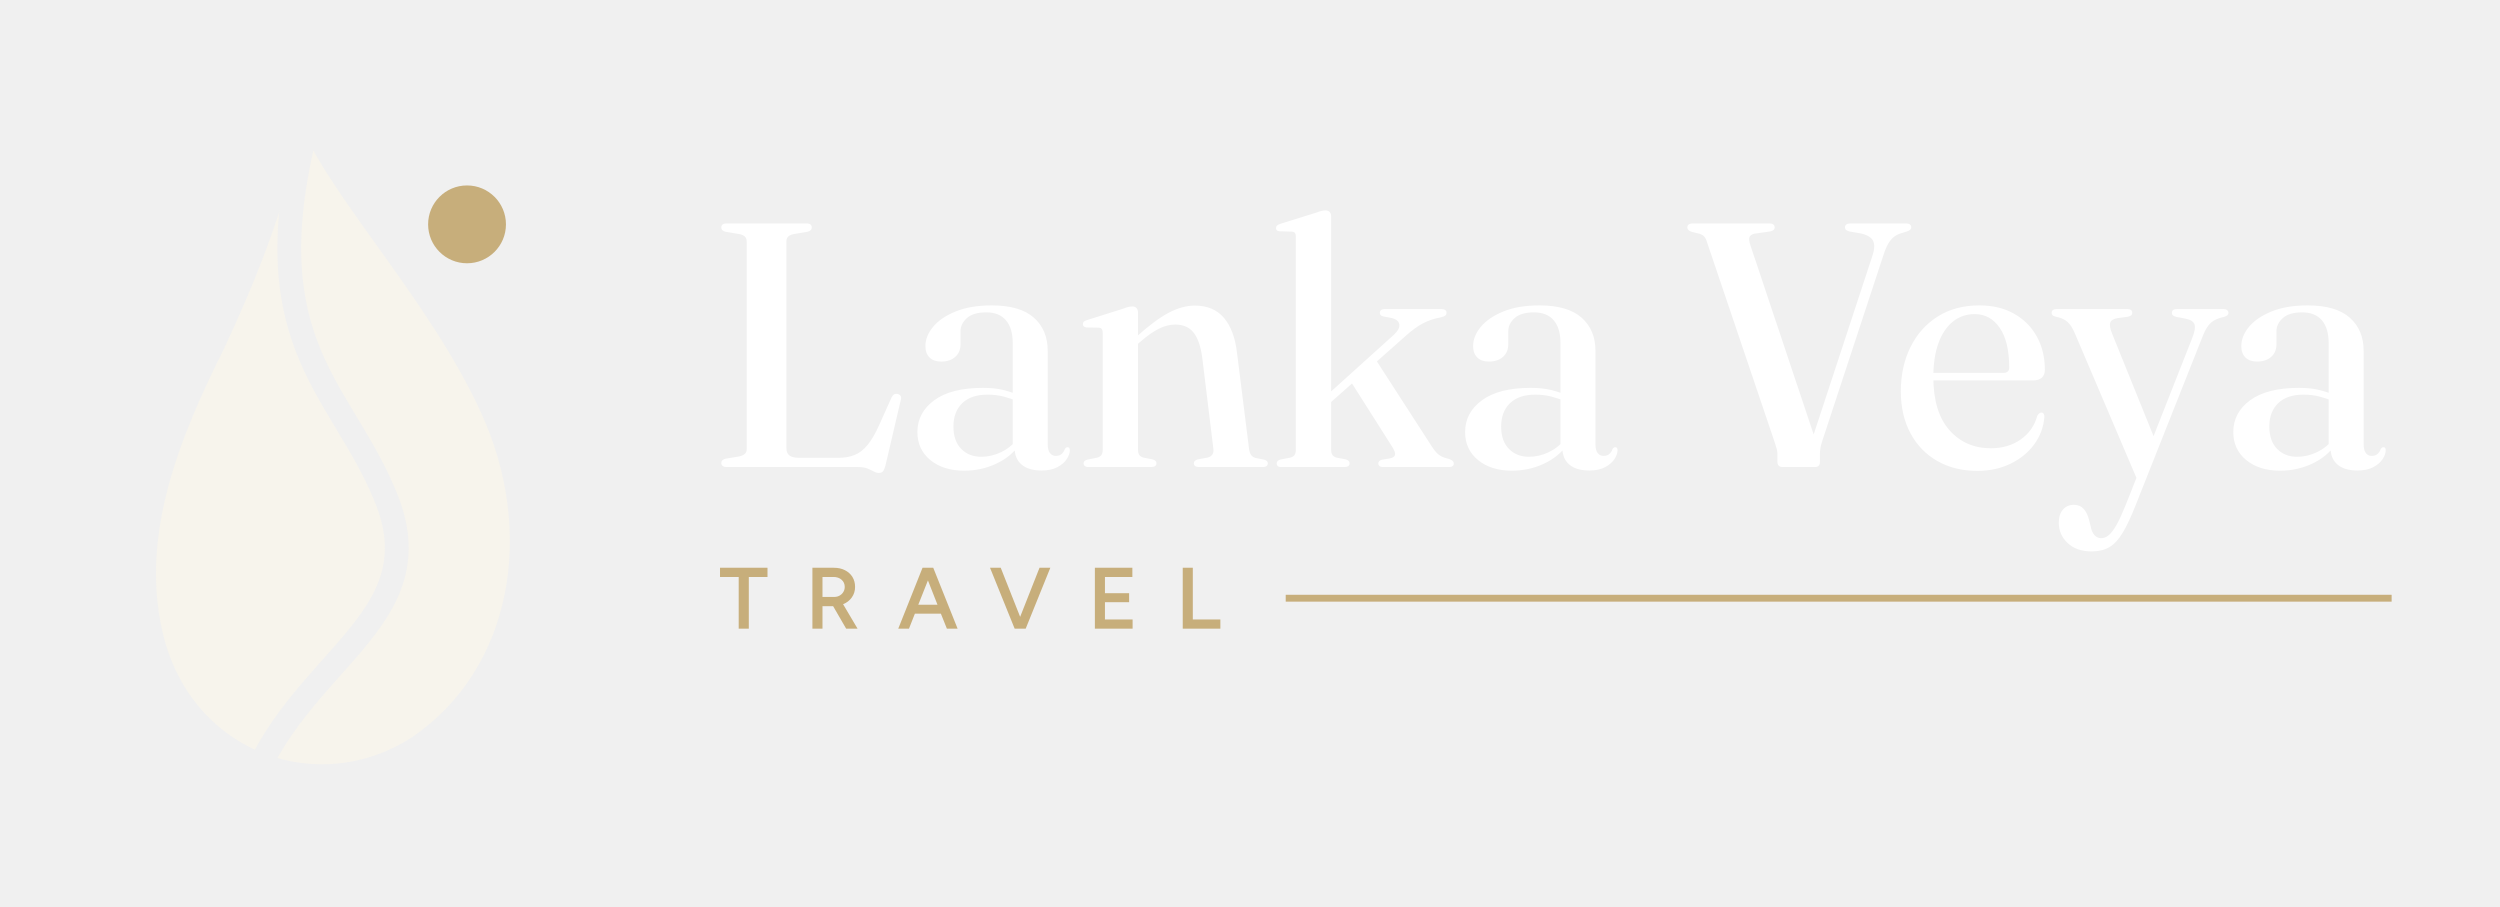
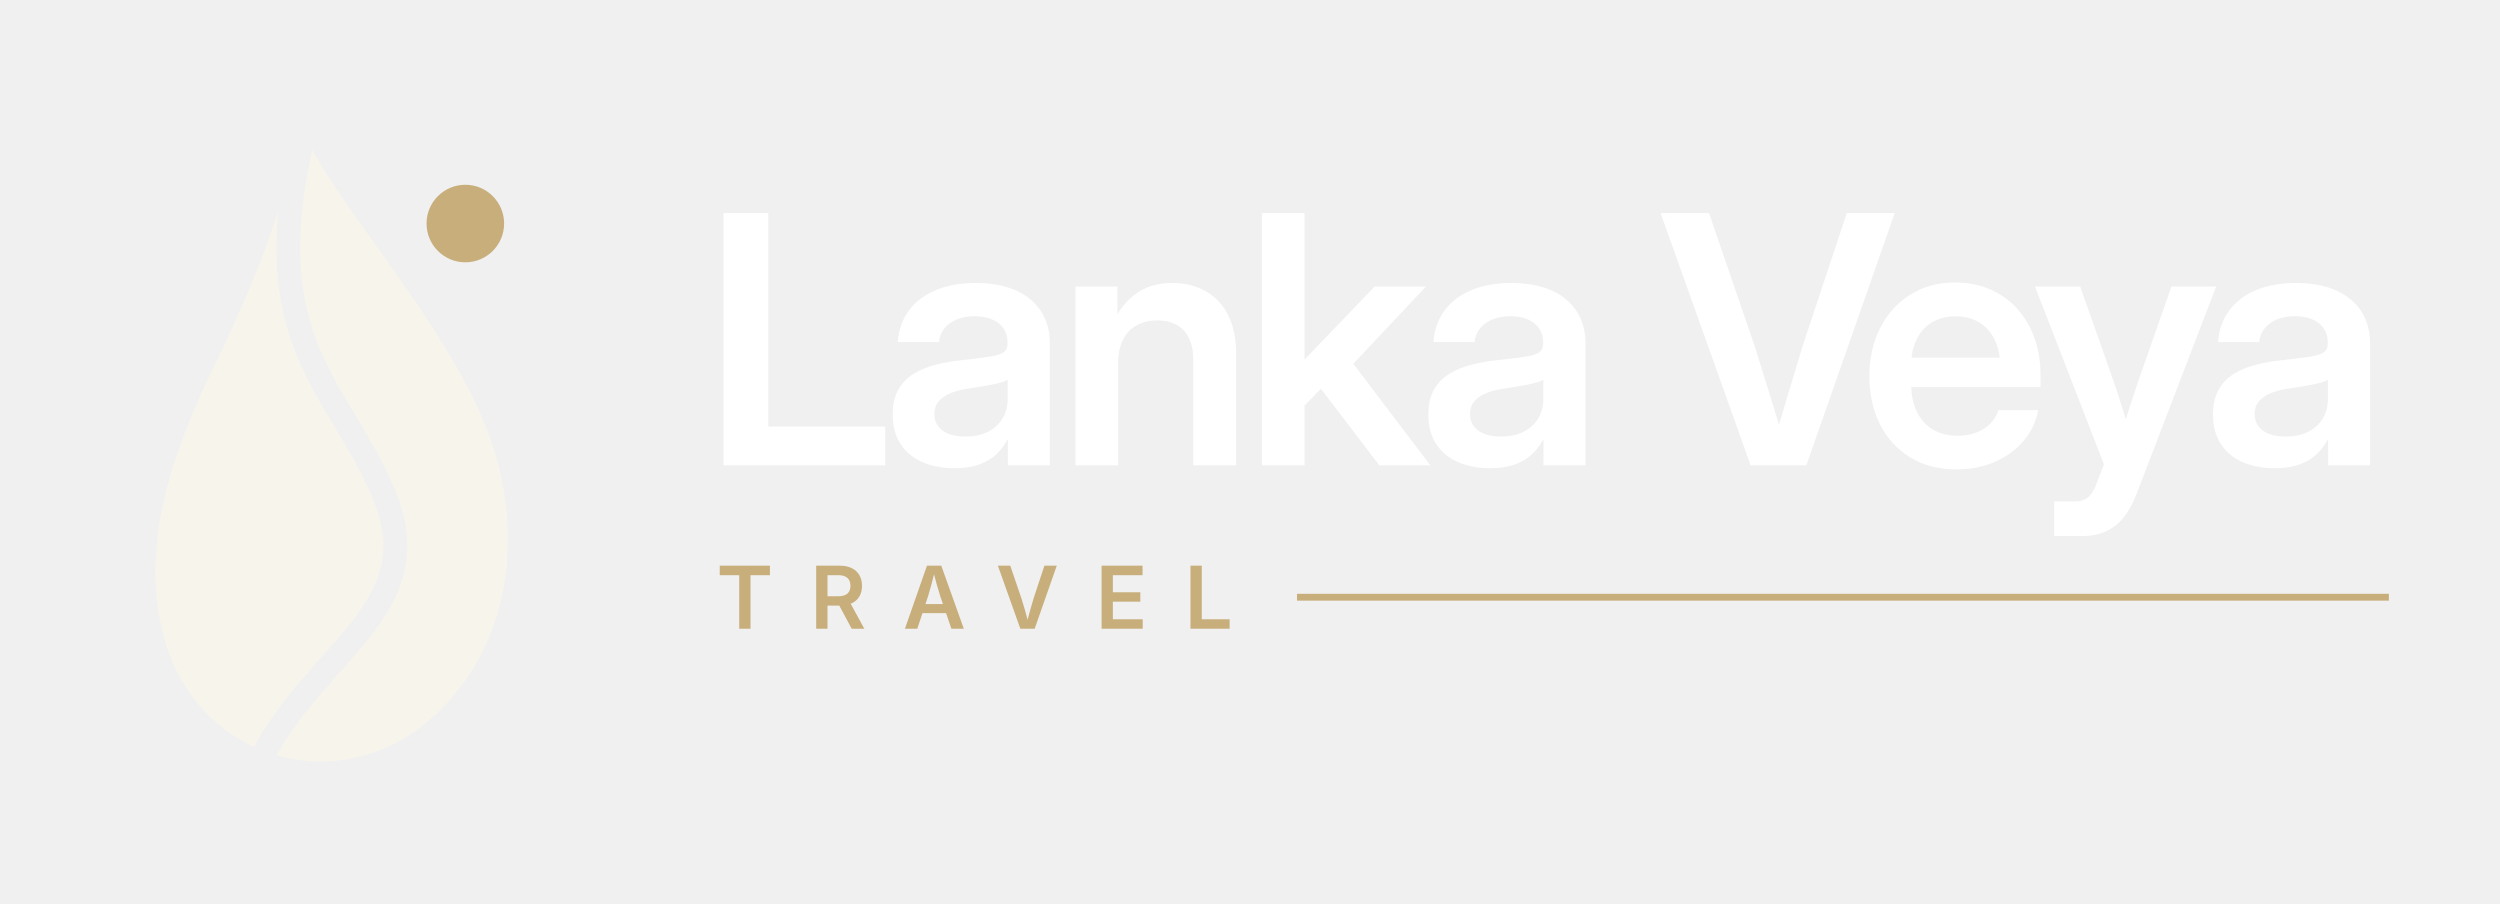
- <svg xmlns="http://www.w3.org/2000/svg" viewBox="0 0 546 198" width="546" height="198" role="img" aria-label="Lanka Veya Travel">
+ <svg xmlns="http://www.w3.org/2000/svg" viewBox="0 0 548 198" width="548" height="198" role="img" aria-label="Lanka Veya Travel">
  <g transform="translate(24.00 24.00) scale(1)">
    <mask id="road-h" maskUnits="userSpaceOnUse" x="0" y="0" width="100" height="150">
      <rect width="100" height="150" fill="#fff" />
      <path d="M30 150C40 120 72 112 60 84C50 60 30 50 44 0" fill="none" stroke="#000" stroke-width="5.2" />
    </mask>
    <path d="M42 4C49 20 70 42 81 66C93 92 88 122 66 137C46 150 19 141 12 116C6 94 15 72 25 52C32 37 38 22 42 4Z" fill="#f7f4ec" mask="url(#road-h)" />
    <circle cx="78" cy="25" r="8.5" fill="#c7ae7b" />
  </g>
-   <path d="M176.34 50.62 173.38 51.12Q172.58 51.27 172.16 51.65Q171.75 52.03 171.75 52.71V97.86Q171.75 99 172.43 99.49Q173.11 99.99 174.56 99.99H183.07Q185.08 99.99 186.62 99.38Q188.16 98.77 189.45 97.21Q190.75 95.65 192.04 92.77L194.7 86.84Q194.93 86.34 195.25 86.15Q195.57 85.96 196.03 86.04Q196.52 86.15 196.71 86.5Q196.9 86.84 196.71 87.45L193.37 101.73Q193.14 102.57 192.84 102.93Q192.53 103.29 191.96 103.29Q191.43 103.29 190.84 102.97Q190.25 102.65 189.45 102.32Q188.66 102 187.4 102H158.71Q158.1 102 157.82 101.75Q157.53 101.51 157.53 101.13Q157.53 100.4 158.48 100.18L161.45 99.68Q162.25 99.49 162.66 99.13Q163.08 98.77 163.08 98.09V52.71Q163.08 52.03 162.66 51.65Q162.25 51.27 161.45 51.12L158.48 50.62Q157.53 50.4 157.53 49.67Q157.53 49.26 157.82 49.03Q158.1 48.8 158.71 48.8H176.12Q176.72 48.8 177.01 49.03Q177.29 49.26 177.29 49.67Q177.29 50.4 176.34 50.62ZM221.6 97.86V97.33H221.18V74.94Q221.18 71.68 219.7 69.95Q218.22 68.22 215.41 68.22Q212.56 68.22 211.17 69.47Q209.78 70.73 209.78 72.32V75.17Q209.78 76.92 208.62 77.95Q207.47 78.97 205.53 78.97Q203.93 78.97 203.02 78.08Q202.11 77.19 202.11 75.59Q202.11 73.42 203.78 71.39Q205.45 69.36 208.7 68.03Q211.95 66.7 216.59 66.7Q222.78 66.7 225.8 69.38Q228.82 72.06 228.82 76.65V96.98Q228.82 98.35 229.32 98.96Q229.81 99.57 230.57 99.57Q231.41 99.57 231.88 99.13Q232.36 98.69 232.55 98.09Q232.66 97.9 232.81 97.78Q232.96 97.67 233.15 97.67Q233.42 97.67 233.53 97.84Q233.65 98.01 233.65 98.35Q233.65 99.23 232.98 100.25Q232.32 101.28 230.95 102.02Q229.58 102.76 227.49 102.76Q224.64 102.76 223.12 101.47Q221.6 100.18 221.6 97.86ZM200.36 94.36Q200.36 90.11 204.05 87.41Q207.73 84.71 214.69 84.71Q217.31 84.71 219.25 85.2Q221.18 85.7 222.78 86.42L222.32 87.67Q220.8 87.03 219.19 86.61Q217.57 86.19 215.67 86.19Q212.1 86.19 210.16 88.05Q208.23 89.92 208.23 93.15Q208.23 96.3 209.92 98.03Q211.61 99.76 214.31 99.76Q216.51 99.76 218.6 98.77Q220.69 97.78 222.17 95.92L222.74 97.02Q220.77 99.8 217.52 101.3Q214.27 102.8 210.58 102.8Q206.02 102.8 203.19 100.48Q200.36 98.16 200.36 94.36ZM248.54 68.22V98.2Q248.54 99 248.85 99.4Q249.15 99.8 249.76 99.95L251.74 100.33Q252.57 100.59 252.57 101.16Q252.57 102 251.43 102H237.71Q237.18 102 236.92 101.77Q236.65 101.54 236.65 101.2Q236.65 100.9 236.86 100.69Q237.07 100.48 237.52 100.37L239.61 99.95Q240.22 99.8 240.53 99.4Q240.83 99 240.83 98.24V72.7Q240.83 72.13 240.64 71.87Q240.45 71.6 239.96 71.56L237.26 71.52Q236.84 71.45 236.67 71.26Q236.5 71.07 236.5 70.8Q236.5 70.46 236.71 70.25Q236.92 70.04 237.45 69.89L245.16 67.46Q245.96 67.15 246.44 67.04Q246.91 66.93 247.29 66.93Q247.9 66.93 248.22 67.29Q248.54 67.65 248.54 68.22ZM247.67 75.82 246.72 74.87 248.2 73.54Q252.31 69.85 255.27 68.29Q258.23 66.74 260.93 66.74Q265.04 66.74 267.32 69.43Q269.6 72.13 270.17 77.11L272.79 98.01Q272.9 98.88 273.23 99.36Q273.55 99.83 274.23 100.02L276.02 100.37Q276.47 100.48 276.68 100.69Q276.89 100.9 276.89 101.2Q276.89 101.54 276.63 101.77Q276.36 102 275.79 102H261.88Q260.74 102 260.74 101.16Q260.74 100.59 261.58 100.33L263.67 99.95Q264.39 99.8 264.75 99.3Q265.11 98.81 265 98.01L262.57 78.1Q262.07 74.41 260.69 72.65Q259.3 70.88 256.64 70.88Q254.93 70.88 253.1 71.79Q251.28 72.7 249.15 74.56ZM279.78 102Q279.25 102 279.04 101.77Q278.83 101.54 278.83 101.2Q278.83 100.9 279.06 100.67Q279.29 100.44 279.78 100.33L281.79 99.95Q282.4 99.8 282.71 99.4Q283.01 99 283.01 98.24V51.73Q283.01 51.16 282.82 50.89Q282.63 50.62 282.14 50.59L279.44 50.51Q279.02 50.47 278.85 50.28Q278.68 50.09 278.68 49.83Q278.68 49.48 278.89 49.28Q279.1 49.07 279.63 48.88L287.34 46.48Q288.14 46.18 288.62 46.06Q289.09 45.95 289.47 45.95Q290.08 45.95 290.4 46.31Q290.72 46.67 290.72 47.24V98.2Q290.72 99 291.03 99.4Q291.33 99.8 291.94 99.95L293.92 100.33Q294.75 100.59 294.75 101.16Q294.75 102 293.61 102ZM288.75 87.26 304.37 73.16Q305.81 71.83 305.6 70.78Q305.39 69.74 303.68 69.4L302.2 69.13Q301.71 69.02 301.54 68.83Q301.36 68.64 301.36 68.29Q301.36 67.91 301.65 67.71Q301.93 67.5 302.43 67.5H314.82Q315.35 67.5 315.63 67.71Q315.92 67.91 315.92 68.29Q315.92 68.67 315.67 68.9Q315.42 69.13 314.63 69.32Q312.5 69.7 310.71 70.65Q308.93 71.6 306.84 73.5L289.36 89ZM300.15 78.06 312.84 97.71Q313.71 99 314.46 99.47Q315.2 99.95 316.53 100.25Q317.1 100.48 317.31 100.71Q317.51 100.94 317.51 101.24Q317.51 101.58 317.25 101.79Q316.98 102 316.49 102H302.01Q301.55 102 301.29 101.79Q301.02 101.58 301.02 101.2Q301.02 100.94 301.21 100.73Q301.4 100.52 301.82 100.4L303.42 100.14Q304.52 99.95 304.67 99.36Q304.82 98.77 303.99 97.48L294.83 83.04ZM341.23 97.86V97.33H340.81V74.94Q340.81 71.68 339.33 69.95Q337.84 68.22 335.03 68.22Q332.18 68.22 330.79 69.47Q329.41 70.73 329.41 72.32V75.17Q329.41 76.92 328.25 77.95Q327.09 78.97 325.15 78.97Q323.56 78.97 322.64 78.08Q321.73 77.19 321.73 75.59Q321.73 73.42 323.4 71.39Q325.08 69.36 328.32 68.03Q331.57 66.7 336.21 66.7Q342.4 66.7 345.42 69.38Q348.45 72.06 348.45 76.65V96.98Q348.45 98.35 348.94 98.96Q349.43 99.57 350.19 99.57Q351.03 99.57 351.5 99.13Q351.98 98.69 352.17 98.09Q352.28 97.9 352.44 97.78Q352.59 97.67 352.78 97.67Q353.04 97.67 353.16 97.84Q353.27 98.01 353.27 98.35Q353.27 99.23 352.61 100.25Q351.94 101.28 350.57 102.02Q349.21 102.76 347.12 102.76Q344.27 102.76 342.75 101.47Q341.23 100.18 341.23 97.86ZM319.98 94.36Q319.98 90.11 323.67 87.41Q327.36 84.71 334.31 84.71Q336.93 84.71 338.87 85.2Q340.81 85.7 342.4 86.42L341.95 87.67Q340.43 87.03 338.81 86.61Q337.2 86.19 335.3 86.19Q331.73 86.19 329.79 88.05Q327.85 89.92 327.85 93.15Q327.85 96.3 329.54 98.03Q331.23 99.76 333.93 99.76Q336.13 99.76 338.22 98.77Q340.31 97.78 341.8 95.92L342.37 97.02Q340.39 99.8 337.14 101.3Q333.89 102.8 330.21 102.8Q325.65 102.8 322.81 100.48Q319.98 98.16 319.98 94.36ZM402.94 49.67Q402.94 49.26 403.24 49.03Q403.55 48.8 404.12 48.8H416.2Q416.85 48.8 417.13 49.03Q417.42 49.26 417.42 49.64Q417.42 49.94 417.21 50.15Q417 50.36 416.47 50.55L414.79 51.08Q413.65 51.5 412.84 52.54Q412.02 53.59 411.34 55.72L397.96 96.38Q397.69 97.21 397.58 97.86Q397.47 98.5 397.47 99.19V100.94Q397.47 101.43 397.2 101.72Q396.93 102 396.44 102H389.26Q388.76 102 388.48 101.72Q388.19 101.43 388.19 100.9V99.19Q388.19 98.62 388.04 98.05Q387.89 97.48 387.62 96.68L372.84 52.98Q372.58 52.07 372.23 51.69Q371.89 51.31 371.28 51.08L369.42 50.62Q368.51 50.28 368.51 49.67Q368.51 49.26 368.81 49.03Q369.12 48.8 369.73 48.8H386.41Q387.02 48.8 387.3 49.03Q387.59 49.26 387.59 49.67Q387.59 50.02 387.34 50.23Q387.09 50.43 386.6 50.55L383.14 51.04Q382.27 51.27 382.08 51.8Q381.89 52.33 382.27 53.51L396.82 97.02L394.69 99.19L409.02 55.6Q409.59 53.78 409.11 52.66Q408.64 51.54 406.51 51L403.89 50.55Q403.43 50.4 403.18 50.21Q402.94 50.02 402.94 49.67ZM446.6 80.8Q446.6 81.86 445.95 82.47Q445.31 83.08 444.02 83.08H420.15V81.44H437.52Q438.81 81.44 438.81 80.26Q438.81 74.6 436.74 71.6Q434.67 68.6 431.29 68.6Q428.55 68.6 426.52 70.23Q424.48 71.87 423.36 74.94Q422.24 78.02 422.24 82.32Q422.24 89.95 425.74 93.93Q429.23 97.9 434.82 97.9Q438.58 97.9 441.32 95.98Q444.05 94.06 444.93 90.83Q445.19 90.41 445.4 90.26Q445.61 90.11 445.84 90.11Q446.18 90.11 446.35 90.39Q446.52 90.68 446.49 91.09Q446.22 94.4 444.26 97.06Q442.31 99.72 439.09 101.28Q435.88 102.84 431.86 102.84Q426.88 102.84 423.12 100.69Q419.35 98.54 417.25 94.63Q415.14 90.71 415.14 85.47Q415.14 80.04 417.25 75.8Q419.35 71.56 423.19 69.13Q427.03 66.7 432.27 66.7Q436.64 66.7 439.85 68.5Q443.07 70.31 444.83 73.48Q446.6 76.65 446.6 80.8ZM470.84 96.49 466.93 105.15 453.17 72.85Q452.41 71.03 451.48 70.25Q450.55 69.47 448.99 69.17Q448.42 69.02 448.25 68.83Q448.08 68.64 448.08 68.29Q448.08 67.91 448.37 67.71Q448.65 67.5 449.15 67.5H464.61Q465.14 67.5 465.41 67.71Q465.68 67.91 465.68 68.33Q465.68 68.67 465.47 68.86Q465.26 69.05 464.76 69.17L462.52 69.47Q461.12 69.7 460.87 70.48Q460.62 71.26 461.31 72.93ZM464.19 110.44 467.77 101.43 468.56 99.76 478.79 73.8Q479.62 71.71 479.26 70.8Q478.9 69.89 477.27 69.59L475.33 69.21Q474.8 69.09 474.57 68.88Q474.34 68.67 474.34 68.33Q474.34 67.91 474.62 67.71Q474.91 67.5 475.44 67.5H485.59Q486.08 67.5 486.39 67.72Q486.69 67.95 486.69 68.33Q486.69 68.64 486.48 68.84Q486.27 69.05 485.74 69.21Q483.88 69.59 482.89 70.46Q481.9 71.33 481.1 73.35L466.4 110.4Q464.92 114.16 463.59 116.36Q462.26 118.57 460.68 119.5Q459.1 120.43 456.82 120.43Q453.52 120.43 451.58 118.61Q449.64 116.78 449.64 114.16Q449.64 112.34 450.55 111.29Q451.46 110.25 452.91 110.25Q454.28 110.25 455.07 111.14Q455.87 112.03 456.25 113.55L456.59 114.88Q456.78 116.1 457.39 116.82Q458 117.54 458.91 117.54Q459.79 117.54 460.58 116.86Q461.38 116.17 462.26 114.62Q463.13 113.06 464.19 110.44ZM509 97.86V97.33H508.58V74.94Q508.58 71.68 507.1 69.95Q505.61 68.22 502.8 68.22Q499.95 68.22 498.56 69.47Q497.18 70.73 497.18 72.32V75.17Q497.18 76.92 496.02 77.95Q494.86 78.97 492.92 78.97Q491.33 78.97 490.41 78.08Q489.5 77.19 489.5 75.59Q489.5 73.42 491.17 71.39Q492.85 69.36 496.09 68.03Q499.34 66.7 503.98 66.7Q510.17 66.7 513.19 69.38Q516.22 72.06 516.22 76.65V96.98Q516.22 98.35 516.71 98.96Q517.2 99.57 517.96 99.57Q518.8 99.57 519.27 99.13Q519.75 98.69 519.94 98.09Q520.05 97.9 520.21 97.78Q520.36 97.67 520.55 97.67Q520.81 97.67 520.93 97.84Q521.04 98.01 521.04 98.35Q521.04 99.23 520.38 100.25Q519.71 101.28 518.34 102.02Q516.98 102.76 514.89 102.76Q512.04 102.76 510.52 101.47Q509 100.18 509 97.86ZM487.75 94.36Q487.75 90.11 491.44 87.41Q495.13 84.71 502.08 84.71Q504.7 84.71 506.64 85.2Q508.58 85.7 510.17 86.42L509.72 87.67Q508.2 87.03 506.58 86.61Q504.97 86.19 503.07 86.19Q499.5 86.19 497.56 88.05Q495.62 89.92 495.62 93.15Q495.62 96.3 497.31 98.03Q499 99.76 501.7 99.76Q503.9 99.76 505.99 98.77Q508.08 97.78 509.57 95.92L510.14 97.02Q508.16 99.8 504.91 101.3Q501.66 102.8 497.98 102.8Q493.42 102.8 490.58 100.48Q487.75 98.16 487.75 94.36Z" fill="#ffffff" />
-   <path d="M161.33 137.3V126.01H157.25V124H167.62V126.01H163.54V137.3ZM177.43 137.3V124H182.12Q183.49 124 184.53 124.53Q185.58 125.06 186.17 126Q186.75 126.95 186.75 128.18Q186.75 129.49 186.03 130.49Q185.31 131.49 184.13 131.96L187.29 137.3H184.8L181.95 132.38Q181.83 132.4 181.71 132.4Q181.59 132.4 181.45 132.4H179.63V137.3ZM179.63 130.37H182.21Q182.86 130.37 183.36 130.08Q183.87 129.8 184.18 129.3Q184.49 128.81 184.49 128.18Q184.49 127.23 183.81 126.62Q183.12 126.01 182.04 126.01H179.63ZM196.18 137.3 201.48 124H203.82L209.14 137.3H206.8L205.49 134.03H199.81L198.52 137.3ZM200.55 132.08H204.75L202.66 126.76ZM221.6 137.3 216.22 124H218.56L222.8 134.72L227.03 124H229.39L224.01 137.3ZM239.12 137.3V124H247.31V126.01H241.32V129.55H246.6V131.52H241.32V135.29H247.36V137.3ZM258.31 137.3V124H260.51V135.29H266.53V137.3Z" fill="#c7ae7b" />
-   <rect x="280.80" y="129.90" width="241.53" height="1.5" fill="#c7ae7b" />
+   <path d="M158.6 102V46.71H168.4V93.5H194.04V102ZM209.23 102.63Q205.33 102.63 202.27 101.33Q199.21 100.03 197.45 97.4Q195.69 94.76 195.69 90.87Q195.69 87.53 196.95 85.36Q198.21 83.19 200.36 81.89Q202.51 80.59 205.3 79.9Q208.08 79.21 211.09 78.92Q214.72 78.51 216.86 78.19Q218.99 77.88 219.92 77.27Q220.85 76.65 220.85 75.32V75.02Q220.85 73.31 219.99 72.03Q219.14 70.75 217.52 70.03Q215.91 69.31 213.68 69.31Q211.42 69.31 209.69 70.03Q207.97 70.75 206.97 72.03Q205.97 73.31 205.82 74.98H196.8Q197.06 71.09 199.16 68.17Q201.25 65.26 205 63.65Q208.75 62.03 213.87 62.03Q217.69 62.03 220.72 62.94Q223.74 63.85 225.84 65.6Q227.93 67.34 229.03 69.79Q230.12 72.24 230.12 75.28V102H220.92V96.47H220.77Q219.84 98.21 218.36 99.61Q216.88 101 214.65 101.81Q212.42 102.63 209.23 102.63ZM211.53 95.69Q214.61 95.69 216.69 94.58Q218.77 93.46 219.83 91.61Q220.88 89.75 220.88 87.49V83.26Q220.44 83.52 219.58 83.78Q218.73 84.04 217.56 84.28Q216.39 84.52 215.04 84.74Q213.68 84.97 212.24 85.19Q210.23 85.45 208.54 86.1Q206.86 86.75 205.84 87.88Q204.81 89.01 204.81 90.79Q204.81 92.31 205.65 93.43Q206.48 94.54 207.99 95.12Q209.49 95.69 211.53 95.69ZM245.09 79.85V102H235.74V62.81H244.94V72.79H243.12Q245.02 67.53 248.45 64.78Q251.88 62.03 256.97 62.03Q261.08 62.03 264.24 63.8Q267.39 65.56 269.17 69.01Q270.96 72.46 270.96 77.51V102H261.57V78.99Q261.57 74.69 259.51 72.46Q257.45 70.23 253.66 70.23Q251.21 70.23 249.28 71.24Q247.35 72.24 246.22 74.35Q245.09 76.47 245.09 79.85ZM285.14 89.75V78.7H286.07L301.32 62.81H312.57L294.38 82.15H292.53ZM276.61 102V46.71H285.96V102ZM302.36 102 288.78 84.22 295.09 77.69 313.53 102ZM326.64 102.63Q322.75 102.63 319.69 101.33Q316.62 100.03 314.86 97.4Q313.1 94.76 313.1 90.87Q313.1 87.53 314.36 85.36Q315.62 83.19 317.77 81.89Q319.93 80.59 322.71 79.9Q325.49 79.21 328.5 78.92Q332.14 78.51 334.27 78.19Q336.4 77.88 337.33 77.27Q338.26 76.65 338.26 75.32V75.02Q338.26 73.31 337.4 72.03Q336.55 70.75 334.94 70.03Q333.32 69.31 331.1 69.31Q328.83 69.31 327.11 70.03Q325.38 70.75 324.38 72.03Q323.38 73.31 323.23 74.98H314.21Q314.47 71.09 316.57 68.17Q318.66 65.26 322.41 63.65Q326.16 62.03 331.28 62.03Q335.1 62.03 338.13 62.94Q341.15 63.85 343.25 65.6Q345.35 67.34 346.44 69.79Q347.54 72.24 347.54 75.28V102H338.33V96.47H338.18Q337.26 98.21 335.77 99.61Q334.29 101 332.06 101.81Q329.83 102.63 326.64 102.63ZM328.94 95.69Q332.02 95.69 334.1 94.58Q336.18 93.46 337.24 91.61Q338.3 89.75 338.3 87.49V83.26Q337.85 83.52 337 83.78Q336.14 84.04 334.97 84.28Q333.81 84.52 332.45 84.74Q331.1 84.97 329.65 85.19Q327.65 85.45 325.96 86.1Q324.27 86.75 323.25 87.88Q322.23 89.01 322.23 90.79Q322.23 92.31 323.06 93.43Q323.9 94.54 325.4 95.12Q326.9 95.69 328.94 95.69ZM383.74 102 364 46.71H374.61L384.59 75.76Q385.93 79.99 387.6 85.43Q389.27 90.87 391.39 97.77H388.57Q390.61 90.87 392.24 85.43Q393.87 79.99 395.17 75.76L404.82 46.71H415.32L395.95 102ZM428.88 102.89Q423.01 102.89 418.71 100.26Q414.41 97.62 412.09 93Q409.77 88.38 409.77 82.44Q409.77 76.47 412.16 71.83Q414.55 67.19 418.78 64.56Q423.01 61.92 428.51 61.92Q432.74 61.92 436.19 63.41Q439.64 64.89 442.13 67.62Q444.61 70.35 445.95 74.08Q447.28 77.8 447.28 82.29V84.86H413.48V78.4H442.61L438.42 80.14Q438.42 76.8 437.21 74.39Q436 71.98 433.83 70.66Q431.66 69.34 428.66 69.34Q425.69 69.34 423.5 70.66Q421.31 71.98 420.12 74.39Q418.93 76.8 418.93 80.14V84.19Q418.93 87.56 420.12 90.12Q421.31 92.69 423.59 94.1Q425.87 95.51 429.1 95.51Q431.44 95.51 433.26 94.8Q435.08 94.1 436.3 92.83Q437.52 91.57 438.04 89.9H446.8Q446.06 93.72 443.55 96.66Q441.05 99.59 437.26 101.24Q433.48 102.89 428.88 102.89ZM450.26 117.51V109.9H454.9Q456.17 109.9 457.04 109.46Q457.91 109.01 458.56 108.05Q459.21 107.08 459.73 105.56L461.18 101.78L446.07 62.81H455.98L463.18 83.22Q464.29 86.49 465.31 89.74Q466.33 92.98 467.3 96.21H464.7Q465.63 92.98 466.67 89.72Q467.71 86.45 468.82 83.22L475.98 62.81H485.78L468.26 108.46Q467.08 111.5 465.41 113.52Q463.74 115.54 461.49 116.53Q459.25 117.51 456.39 117.51Q454.9 117.51 453.34 117.51Q451.79 117.51 450.26 117.51ZM498.63 102.63Q494.73 102.63 491.67 101.33Q488.61 100.03 486.85 97.4Q485.09 94.76 485.09 90.87Q485.09 87.53 486.35 85.36Q487.61 83.19 489.76 81.89Q491.91 80.59 494.7 79.9Q497.48 79.21 500.49 78.92Q504.12 78.51 506.26 78.19Q508.39 77.88 509.32 77.27Q510.25 76.65 510.25 75.32V75.02Q510.25 73.31 509.39 72.03Q508.54 70.75 506.92 70.03Q505.31 69.31 503.08 69.31Q500.82 69.31 499.09 70.03Q497.37 70.75 496.37 72.03Q495.36 73.31 495.22 74.98H486.2Q486.46 71.09 488.56 68.17Q490.65 65.26 494.4 63.65Q498.15 62.03 503.27 62.03Q507.09 62.03 510.12 62.94Q513.14 63.85 515.24 65.6Q517.33 67.34 518.43 69.79Q519.52 72.24 519.52 75.28V102H510.32V96.47H510.17Q509.24 98.21 507.76 99.61Q506.27 101 504.05 101.81Q501.82 102.63 498.63 102.63ZM500.93 95.69Q504.01 95.69 506.09 94.58Q508.17 93.46 509.23 91.61Q510.28 89.75 510.28 87.49V83.26Q509.84 83.52 508.98 83.78Q508.13 84.04 506.96 84.28Q505.79 84.52 504.44 84.74Q503.08 84.97 501.64 85.19Q499.63 85.45 497.94 86.1Q496.26 86.75 495.23 87.88Q494.21 89.01 494.21 90.79Q494.21 92.31 495.05 93.43Q495.88 94.54 497.39 95.12Q498.89 95.69 500.93 95.69Z" fill="#ffffff" />
+   <path d="M157.77 126.09V124H168.77V126.09H164.51V137.82H162.04V126.09ZM178.91 137.82V124H184.08Q185.67 124 186.75 124.56Q187.84 125.11 188.4 126.11Q188.95 127.11 188.95 128.43Q188.95 129.74 188.39 130.72Q187.83 131.69 186.74 132.22Q185.64 132.75 184.04 132.75H180.35V130.7H183.72Q184.66 130.7 185.25 130.43Q185.84 130.17 186.13 129.66Q186.42 129.15 186.42 128.43Q186.42 127.68 186.13 127.16Q185.84 126.63 185.25 126.36Q184.65 126.08 183.7 126.08H181.39V137.82ZM186.69 137.82 183.33 131.55H186.04L189.46 137.82ZM198.36 137.82 203.19 124H206.33L211.27 137.82H208.55L206.09 130.64Q205.73 129.53 205.34 128.12Q204.95 126.72 204.48 124.93H204.99Q204.53 126.74 204.16 128.15Q203.78 129.57 203.45 130.64L201.07 137.82ZM201.17 134.4V132.41H208.46V134.4ZM223.66 137.82 218.74 124H221.45L223.9 131.18Q224.25 132.26 224.65 133.66Q225.04 135.07 225.51 136.84H224.99Q225.45 135.04 225.84 133.65Q226.22 132.26 226.56 131.18L228.93 124H231.64L226.8 137.82ZM241.47 137.82V124H250.45V126.09H243.94V129.82H249.96V131.88H243.94V135.74H250.48V137.82ZM260.95 137.82V124H263.43V135.74H269.53V137.82Z" fill="#c7ae7b" />
+   <rect x="284.30" y="130.16" width="239.34" height="1.5" fill="#c7ae7b" />
</svg>
